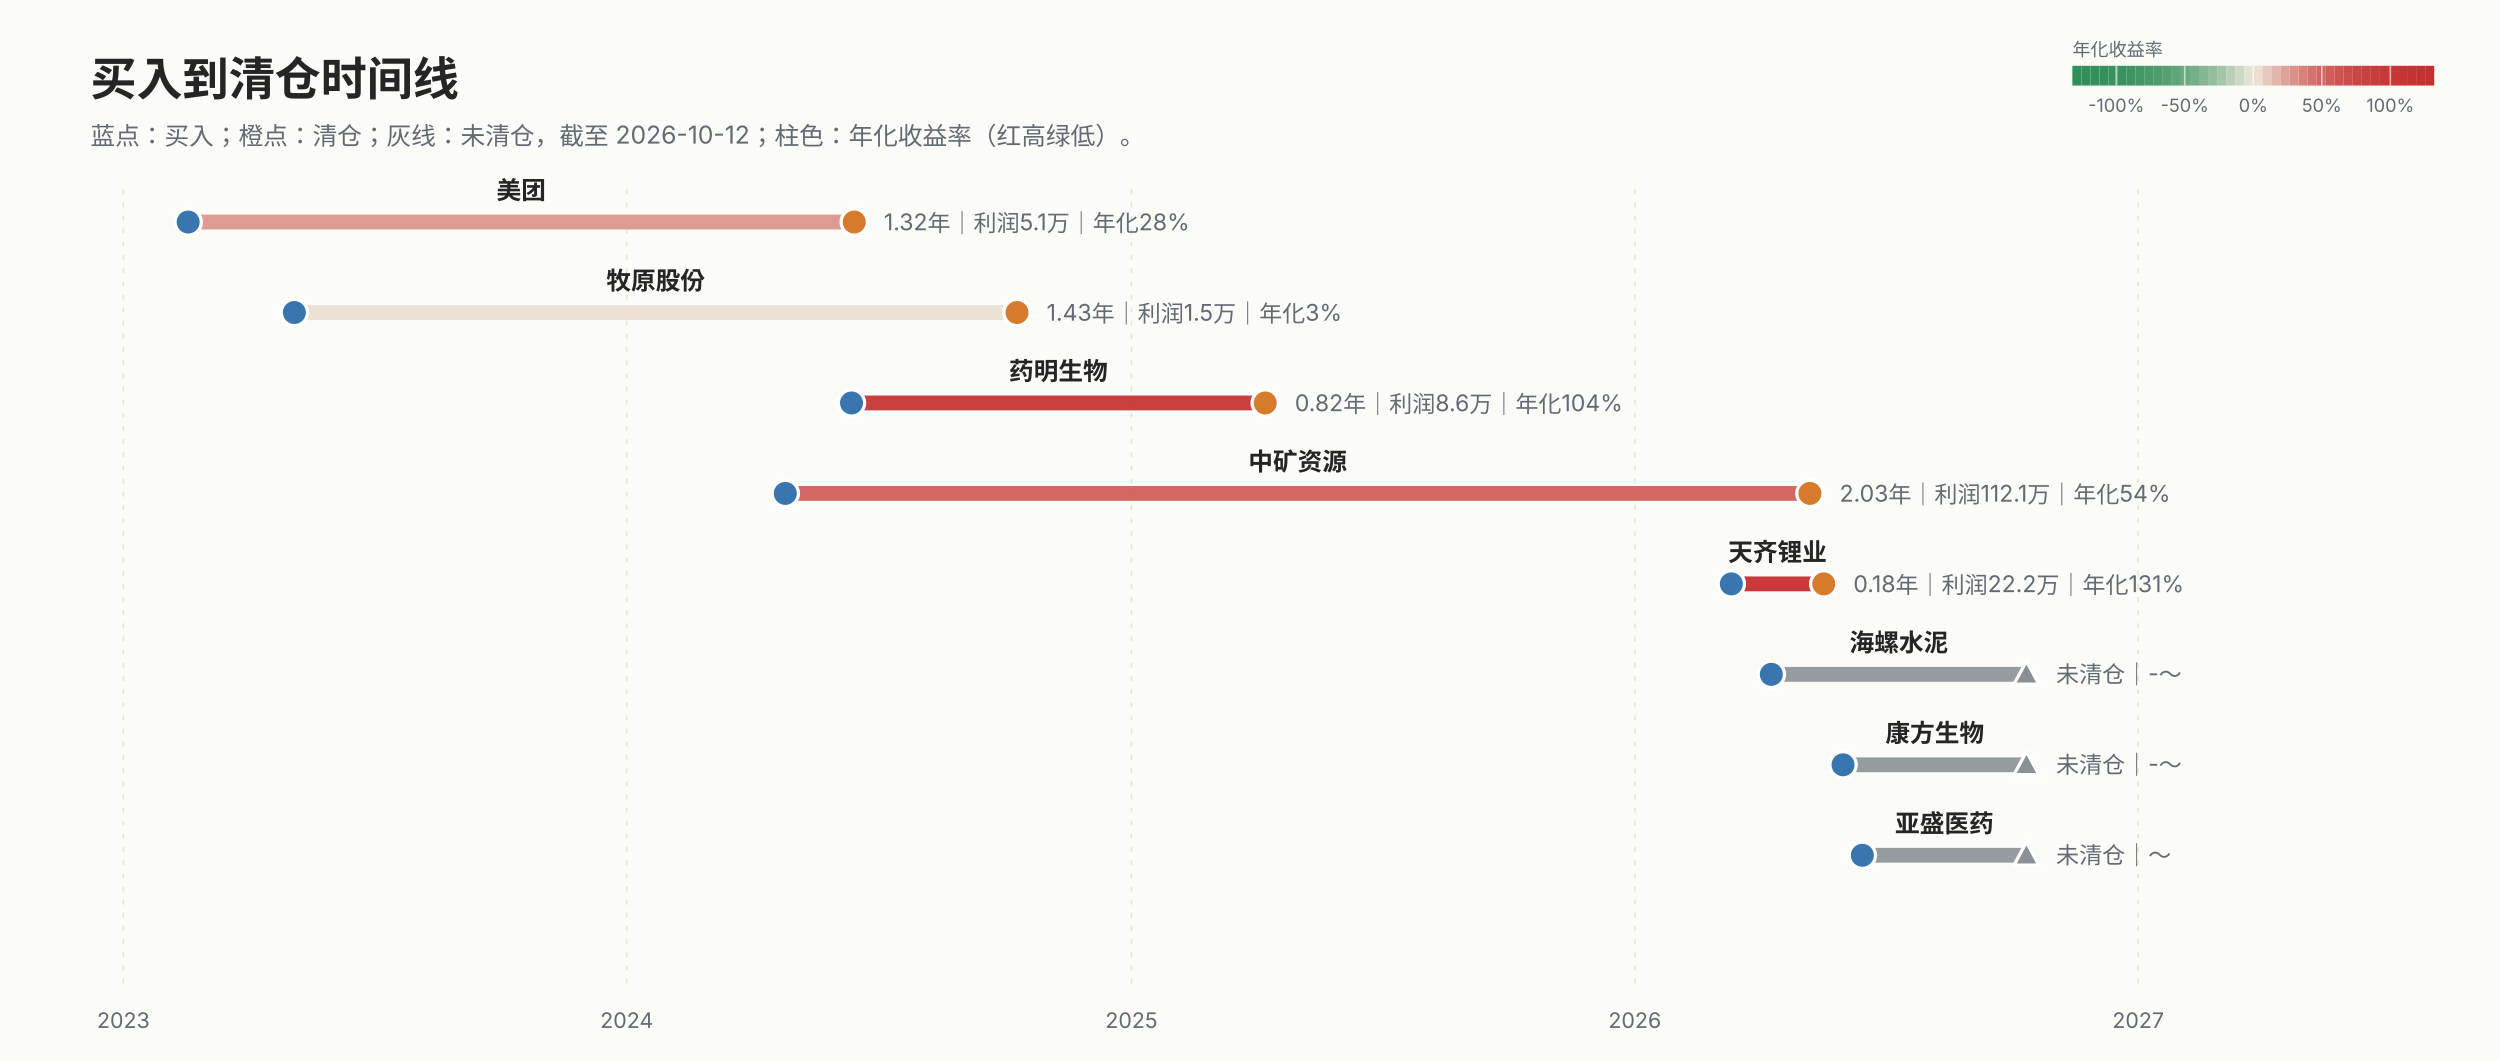
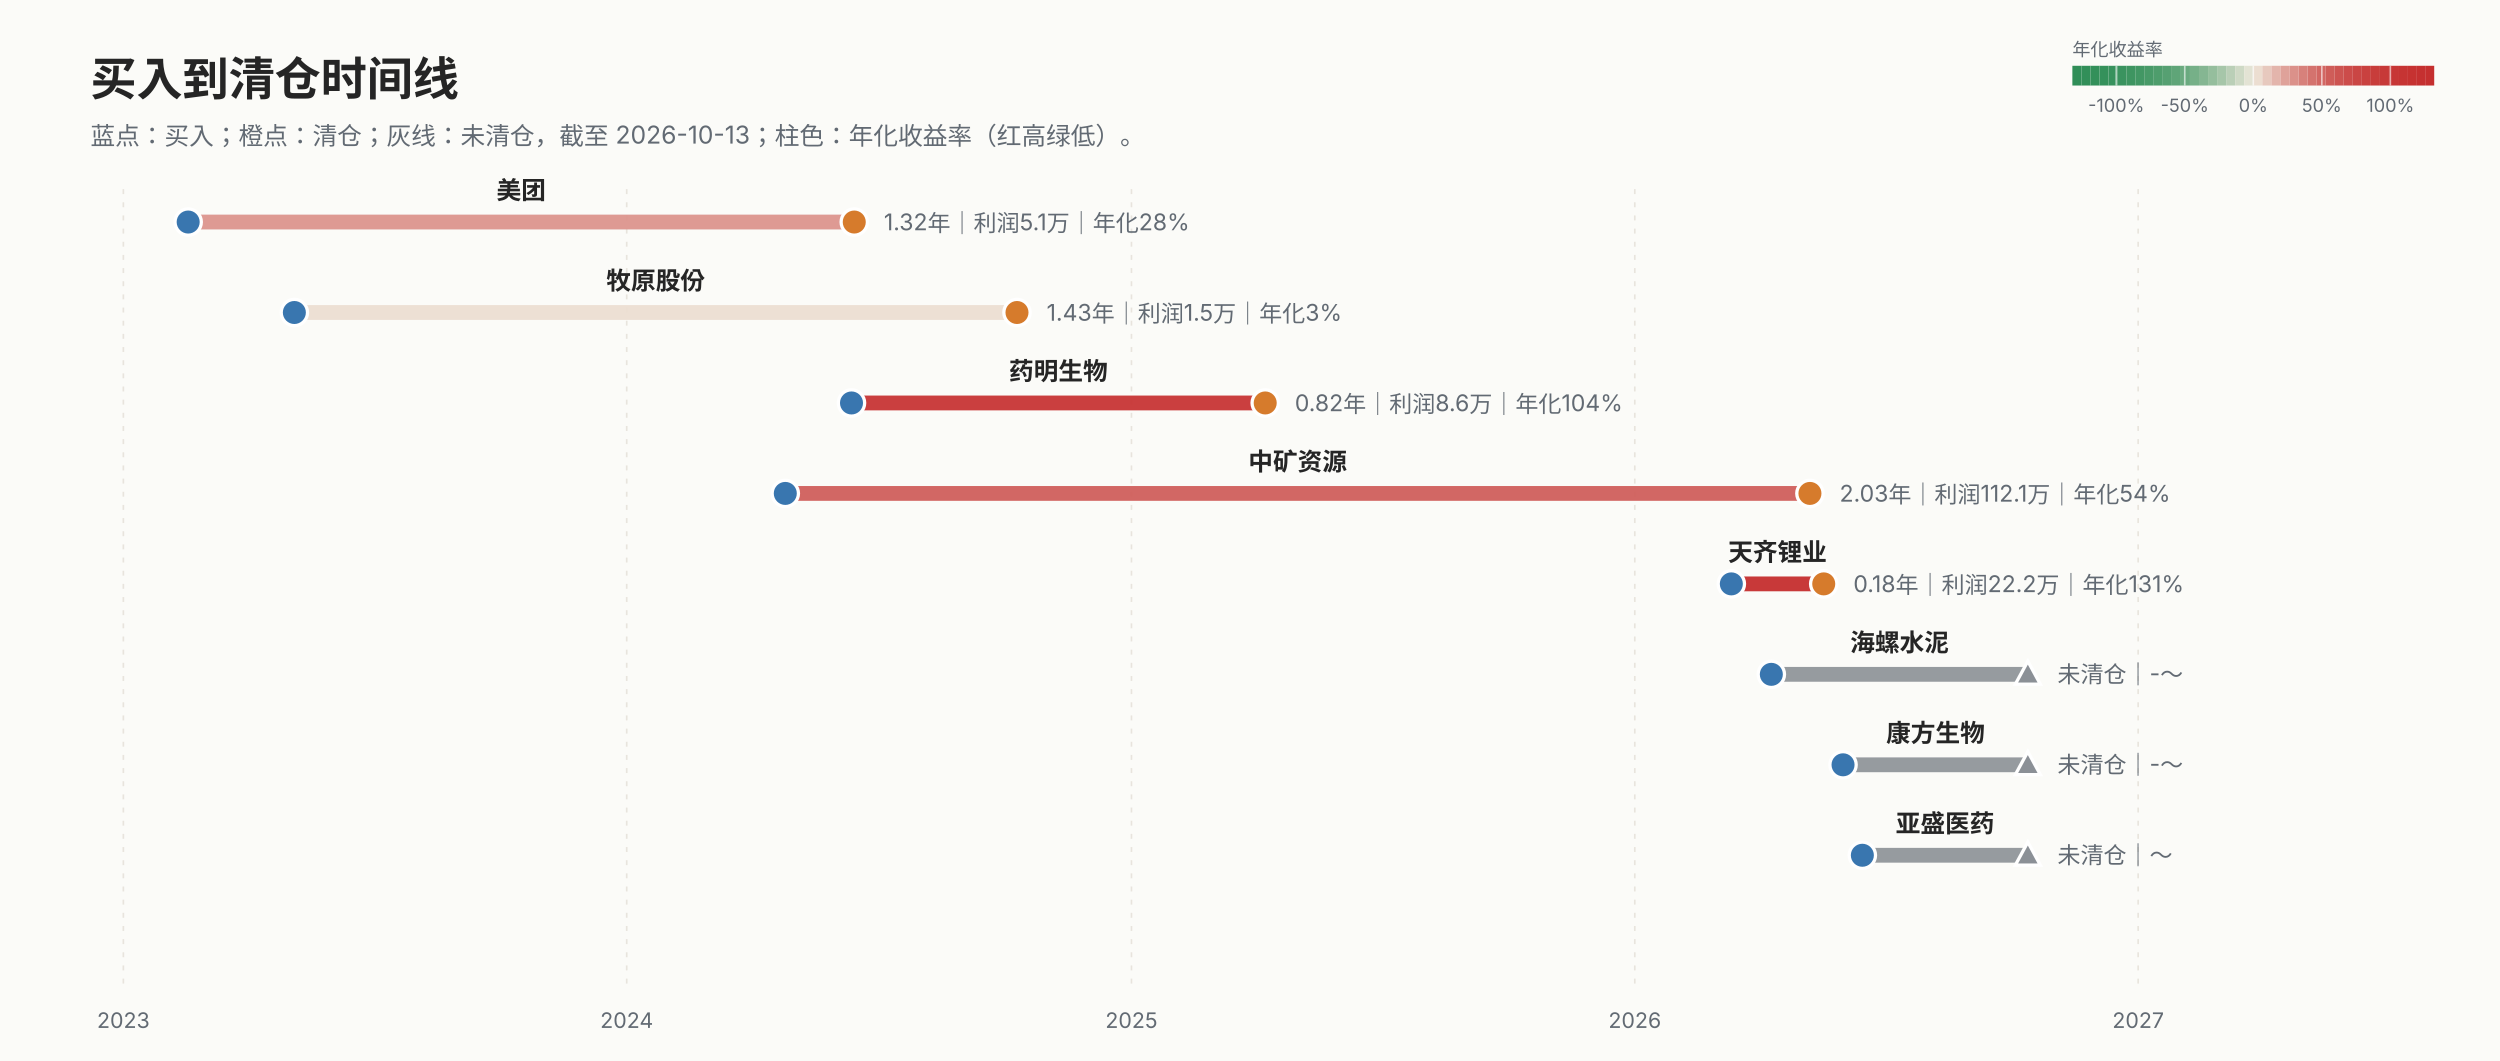
<svg xmlns="http://www.w3.org/2000/svg" width="1520" height="645" viewBox="0 0 1520 645" role="img" aria-label="买入到清仓时间线">
  <rect width="100%" height="100%" fill="#fbfbf8" />
  <style>text{font-family:"Inter","Noto Sans SC","PingFang SC","Microsoft YaHei",Arial,sans-serif;}</style>
  <text x="55" y="58" font-size="28" font-weight="700" fill="#252525">买入到清仓时间线</text>
  <g>
    <rect x="1260.00" y="40" width="5.50" height="12" fill="#308e58" />
    <rect x="1265.50" y="40" width="5.50" height="12" fill="#328f59" />
    <rect x="1271.00" y="40" width="5.50" height="12" fill="#33905a" />
    <rect x="1276.50" y="40" width="5.50" height="12" fill="#35915b" />
    <rect x="1282.00" y="40" width="5.50" height="12" fill="#37925d" />
    <rect x="1287.50" y="40" width="5.50" height="12" fill="#3a935f" />
    <rect x="1293.00" y="40" width="5.50" height="12" fill="#3e9561" />
    <rect x="1298.50" y="40" width="5.50" height="12" fill="#429764" />
    <rect x="1304.00" y="40" width="5.50" height="12" fill="#489a68" />
    <rect x="1309.50" y="40" width="5.50" height="12" fill="#4e9d6c" />
    <rect x="1315.00" y="40" width="5.50" height="12" fill="#56a072" />
    <rect x="1320.50" y="40" width="5.50" height="12" fill="#5fa578" />
    <rect x="1326.00" y="40" width="5.50" height="12" fill="#6aaa7f" />
    <rect x="1331.50" y="40" width="5.50" height="12" fill="#76b088" />
    <rect x="1337.00" y="40" width="5.50" height="12" fill="#85b692" />
    <rect x="1342.50" y="40" width="5.50" height="12" fill="#95be9d" />
    <rect x="1348.00" y="40" width="5.50" height="12" fill="#a6c6a9" />
    <rect x="1353.50" y="40" width="5.50" height="12" fill="#bacfb7" />
    <rect x="1359.00" y="40" width="5.50" height="12" fill="#ced9c5" />
    <rect x="1364.50" y="40" width="5.50" height="12" fill="#e3e3d4" />
    <rect x="1370.00" y="40" width="5.50" height="12" fill="#ecded1" />
    <rect x="1375.50" y="40" width="5.50" height="12" fill="#e7c9be" />
    <rect x="1381.00" y="40" width="5.50" height="12" fill="#e3b5ac" />
    <rect x="1386.50" y="40" width="5.50" height="12" fill="#dfa29a" />
    <rect x="1392.00" y="40" width="5.50" height="12" fill="#db918a" />
    <rect x="1397.50" y="40" width="5.50" height="12" fill="#d7817b" />
    <rect x="1403.00" y="40" width="5.50" height="12" fill="#d4736e" />
    <rect x="1408.50" y="40" width="5.50" height="12" fill="#d26763" />
    <rect x="1414.00" y="40" width="5.50" height="12" fill="#cf5d59" />
    <rect x="1419.50" y="40" width="5.50" height="12" fill="#cd5451" />
    <rect x="1425.00" y="40" width="5.50" height="12" fill="#cc4c4a" />
    <rect x="1430.50" y="40" width="5.50" height="12" fill="#ca4644" />
    <rect x="1436.00" y="40" width="5.50" height="12" fill="#c9413f" />
    <rect x="1441.50" y="40" width="5.50" height="12" fill="#c83d3b" />
    <rect x="1447.00" y="40" width="5.50" height="12" fill="#c73938" />
    <rect x="1452.50" y="40" width="5.50" height="12" fill="#c73635" />
    <rect x="1458.00" y="40" width="5.50" height="12" fill="#c63433" />
    <rect x="1463.50" y="40" width="5.50" height="12" fill="#c63231" />
    <rect x="1469.00" y="40" width="5.50" height="12" fill="#c53030" />
    <rect x="1474.50" y="40" width="5.50" height="12" fill="#c52f2f" />
    <line x1="1286.67" y1="40" x2="1286.67" y2="52" stroke="#fff" stroke-width="1" opacity=".6" />
    <text x="1286.67" y="68" font-size="11" fill="#626a73" text-anchor="middle">-100%</text>
    <line x1="1328.33" y1="40" x2="1328.33" y2="52" stroke="#fff" stroke-width="1" opacity=".6" />
    <text x="1328.33" y="68" font-size="11" fill="#626a73" text-anchor="middle">-50%</text>
    <line x1="1370.00" y1="40" x2="1370.00" y2="52" stroke="#fff" stroke-width="1" opacity=".6" />
    <text x="1370.00" y="68" font-size="11" fill="#626a73" text-anchor="middle">0%</text>
    <line x1="1411.67" y1="40" x2="1411.67" y2="52" stroke="#fff" stroke-width="1" opacity=".6" />
    <text x="1411.67" y="68" font-size="11" fill="#626a73" text-anchor="middle">50%</text>
    <line x1="1453.33" y1="40" x2="1453.33" y2="52" stroke="#fff" stroke-width="1" opacity=".6" />
    <text x="1453.33" y="68" font-size="11" fill="#626a73" text-anchor="middle">100%</text>
    <text x="1260" y="34" font-size="11" fill="#626a73">年化收益率</text>
  </g>
-   <text x="55" y="88" font-size="15" fill="#626a73">蓝点：买入；橙点：清仓；灰线：未清仓，截至 2026-10-12；柱色：年化收益率（红高绿低）。</text>
+   <text x="55" y="88" font-size="15" fill="#626a73">蓝点：买入；橙点：清仓；灰线：未清仓，截至 2026-10-13；柱色：年化收益率（红高绿低）。</text>
  <line x1="75.00" y1="115" x2="75.00" y2="600" stroke="#ddd7ce" opacity=".65" stroke-dasharray="3 5" />
  <text x="75.00" y="625" font-size="13" fill="#626a73" text-anchor="middle">2023</text>
  <line x1="381.04" y1="115" x2="381.04" y2="600" stroke="#ddd7ce" opacity=".65" stroke-dasharray="3 5" />
  <text x="381.04" y="625" font-size="13" fill="#626a73" text-anchor="middle">2024</text>
  <line x1="687.92" y1="115" x2="687.92" y2="600" stroke="#ddd7ce" opacity=".65" stroke-dasharray="3 5" />
  <text x="687.92" y="625" font-size="13" fill="#626a73" text-anchor="middle">2025</text>
  <line x1="993.96" y1="115" x2="993.96" y2="600" stroke="#ddd7ce" opacity=".65" stroke-dasharray="3 5" />
  <text x="993.96" y="625" font-size="13" fill="#626a73" text-anchor="middle">2026</text>
  <line x1="1300.00" y1="115" x2="1300.00" y2="600" stroke="#ddd7ce" opacity=".65" stroke-dasharray="3 5" />
  <text x="1300.00" y="625" font-size="13" fill="#626a73" text-anchor="middle">2027</text>
  <line x1="114.41" y1="135" x2="519.39" y2="135" stroke="#dc958e" stroke-width="9" opacity=".95" />
  <circle cx="519.39" cy="135" r="8" fill="#d67b2c" stroke="#fff" stroke-width="2" />
  <circle cx="114.41" cy="135" r="8" fill="#3976af" stroke="#fff" stroke-width="2" />
  <text x="316.90" y="121" font-size="15" font-weight="700" fill="#252525" text-anchor="middle">美团</text>
  <text x="537.39" y="140" font-size="14" fill="#626a73">1.32年｜利润5.1万｜年化28%</text>
  <line x1="178.97" y1="190" x2="618.33" y2="190" stroke="#ecded2" stroke-width="9" opacity=".95" />
  <circle cx="618.33" cy="190" r="8" fill="#d67b2c" stroke="#fff" stroke-width="2" />
  <circle cx="178.97" cy="190" r="8" fill="#3976af" stroke="#fff" stroke-width="2" />
  <text x="398.65" y="176" font-size="15" font-weight="700" fill="#252525" text-anchor="middle">牧原股份</text>
  <text x="636.33" y="195" font-size="14" fill="#626a73">1.43年｜利润1.5万｜年化3%</text>
  <line x1="517.71" y1="245" x2="769.25" y2="245" stroke="#c73535" stroke-width="9" opacity=".95" />
  <circle cx="769.25" cy="245" r="8" fill="#d67b2c" stroke="#fff" stroke-width="2" />
  <circle cx="517.71" cy="245" r="8" fill="#3976af" stroke="#fff" stroke-width="2" />
  <text x="643.48" y="231" font-size="15" font-weight="700" fill="#252525" text-anchor="middle">药明生物</text>
  <text x="787.25" y="250" font-size="14" fill="#626a73">0.82年｜利润8.6万｜年化104%</text>
  <line x1="477.46" y1="300" x2="1100.44" y2="300" stroke="#d0605c" stroke-width="9" opacity=".95" />
  <circle cx="1100.44" cy="300" r="8" fill="#d67b2c" stroke="#fff" stroke-width="2" />
  <circle cx="477.46" cy="300" r="8" fill="#3976af" stroke="#fff" stroke-width="2" />
  <text x="788.95" y="286" font-size="15" font-weight="700" fill="#252525" text-anchor="middle">中矿资源</text>
  <text x="1118.44" y="305" font-size="14" fill="#626a73">2.03年｜利润112.1万｜年化54%</text>
  <line x1="1052.65" y1="355" x2="1108.83" y2="355" stroke="#c52f2f" stroke-width="9" opacity=".95" />
  <circle cx="1108.83" cy="355" r="8" fill="#d67b2c" stroke="#fff" stroke-width="2" />
  <circle cx="1052.65" cy="355" r="8" fill="#3976af" stroke="#fff" stroke-width="2" />
  <text x="1080.74" y="341" font-size="15" font-weight="700" fill="#252525" text-anchor="middle">天齐锂业</text>
  <text x="1126.83" y="360" font-size="14" fill="#626a73">0.18年｜利润22.2万｜年化131%</text>
-   <line x1="1076.97" y1="410" x2="1232.08" y2="410" stroke="#8b9096" stroke-width="9" opacity=".9" />
-   <polygon points="1232.08,402 1224.48,416 1239.68,416" fill="#8b9096" stroke="#fff" stroke-width="2" />
+   <line x1="1076.97" y1="410" x2="1232.92" y2="410" stroke="#8b9096" stroke-width="9" opacity=".9" />
+   <polygon points="1232.92,402 1225.32,416 1240.52,416" fill="#8b9096" stroke="#fff" stroke-width="2" />
  <circle cx="1076.97" cy="410" r="8" fill="#3976af" stroke="#fff" stroke-width="2" />
-   <text x="1154.53" y="396" font-size="15" font-weight="700" fill="#252525" text-anchor="middle">海螺水泥</text>
-   <text x="1250.08" y="415" font-size="14" fill="#626a73">未清仓｜-～</text>
-   <line x1="1120.57" y1="465" x2="1232.08" y2="465" stroke="#8b9096" stroke-width="9" opacity=".9" />
-   <polygon points="1232.08,457 1224.48,471 1239.68,471" fill="#8b9096" stroke="#fff" stroke-width="2" />
+   <text x="1154.95" y="396" font-size="15" font-weight="700" fill="#252525" text-anchor="middle">海螺水泥</text>
+   <text x="1250.92" y="415" font-size="14" fill="#626a73">未清仓｜-～</text>
+   <line x1="1120.57" y1="465" x2="1232.92" y2="465" stroke="#8b9096" stroke-width="9" opacity=".9" />
+   <polygon points="1232.92,457 1225.32,471 1240.52,471" fill="#8b9096" stroke="#fff" stroke-width="2" />
  <circle cx="1120.57" cy="465" r="8" fill="#3976af" stroke="#fff" stroke-width="2" />
-   <text x="1176.33" y="451" font-size="15" font-weight="700" fill="#252525" text-anchor="middle">康方生物</text>
-   <text x="1250.08" y="470" font-size="14" fill="#626a73">未清仓｜-～</text>
-   <line x1="1132.31" y1="520" x2="1232.08" y2="520" stroke="#8b9096" stroke-width="9" opacity=".9" />
-   <polygon points="1232.08,512 1224.48,526 1239.68,526" fill="#8b9096" stroke="#fff" stroke-width="2" />
+   <text x="1176.75" y="451" font-size="15" font-weight="700" fill="#252525" text-anchor="middle">康方生物</text>
+   <text x="1250.92" y="470" font-size="14" fill="#626a73">未清仓｜-～</text>
+   <line x1="1132.31" y1="520" x2="1232.92" y2="520" stroke="#8b9096" stroke-width="9" opacity=".9" />
+   <polygon points="1232.92,512 1225.32,526 1240.52,526" fill="#8b9096" stroke="#fff" stroke-width="2" />
  <circle cx="1132.31" cy="520" r="8" fill="#3976af" stroke="#fff" stroke-width="2" />
-   <text x="1182.20" y="506" font-size="15" font-weight="700" fill="#252525" text-anchor="middle">亚盛医药</text>
-   <text x="1250.08" y="525" font-size="14" fill="#626a73">未清仓｜～</text>
+   <text x="1182.61" y="506" font-size="15" font-weight="700" fill="#252525" text-anchor="middle">亚盛医药</text>
+   <text x="1250.92" y="525" font-size="14" fill="#626a73">未清仓｜～</text>
</svg>
